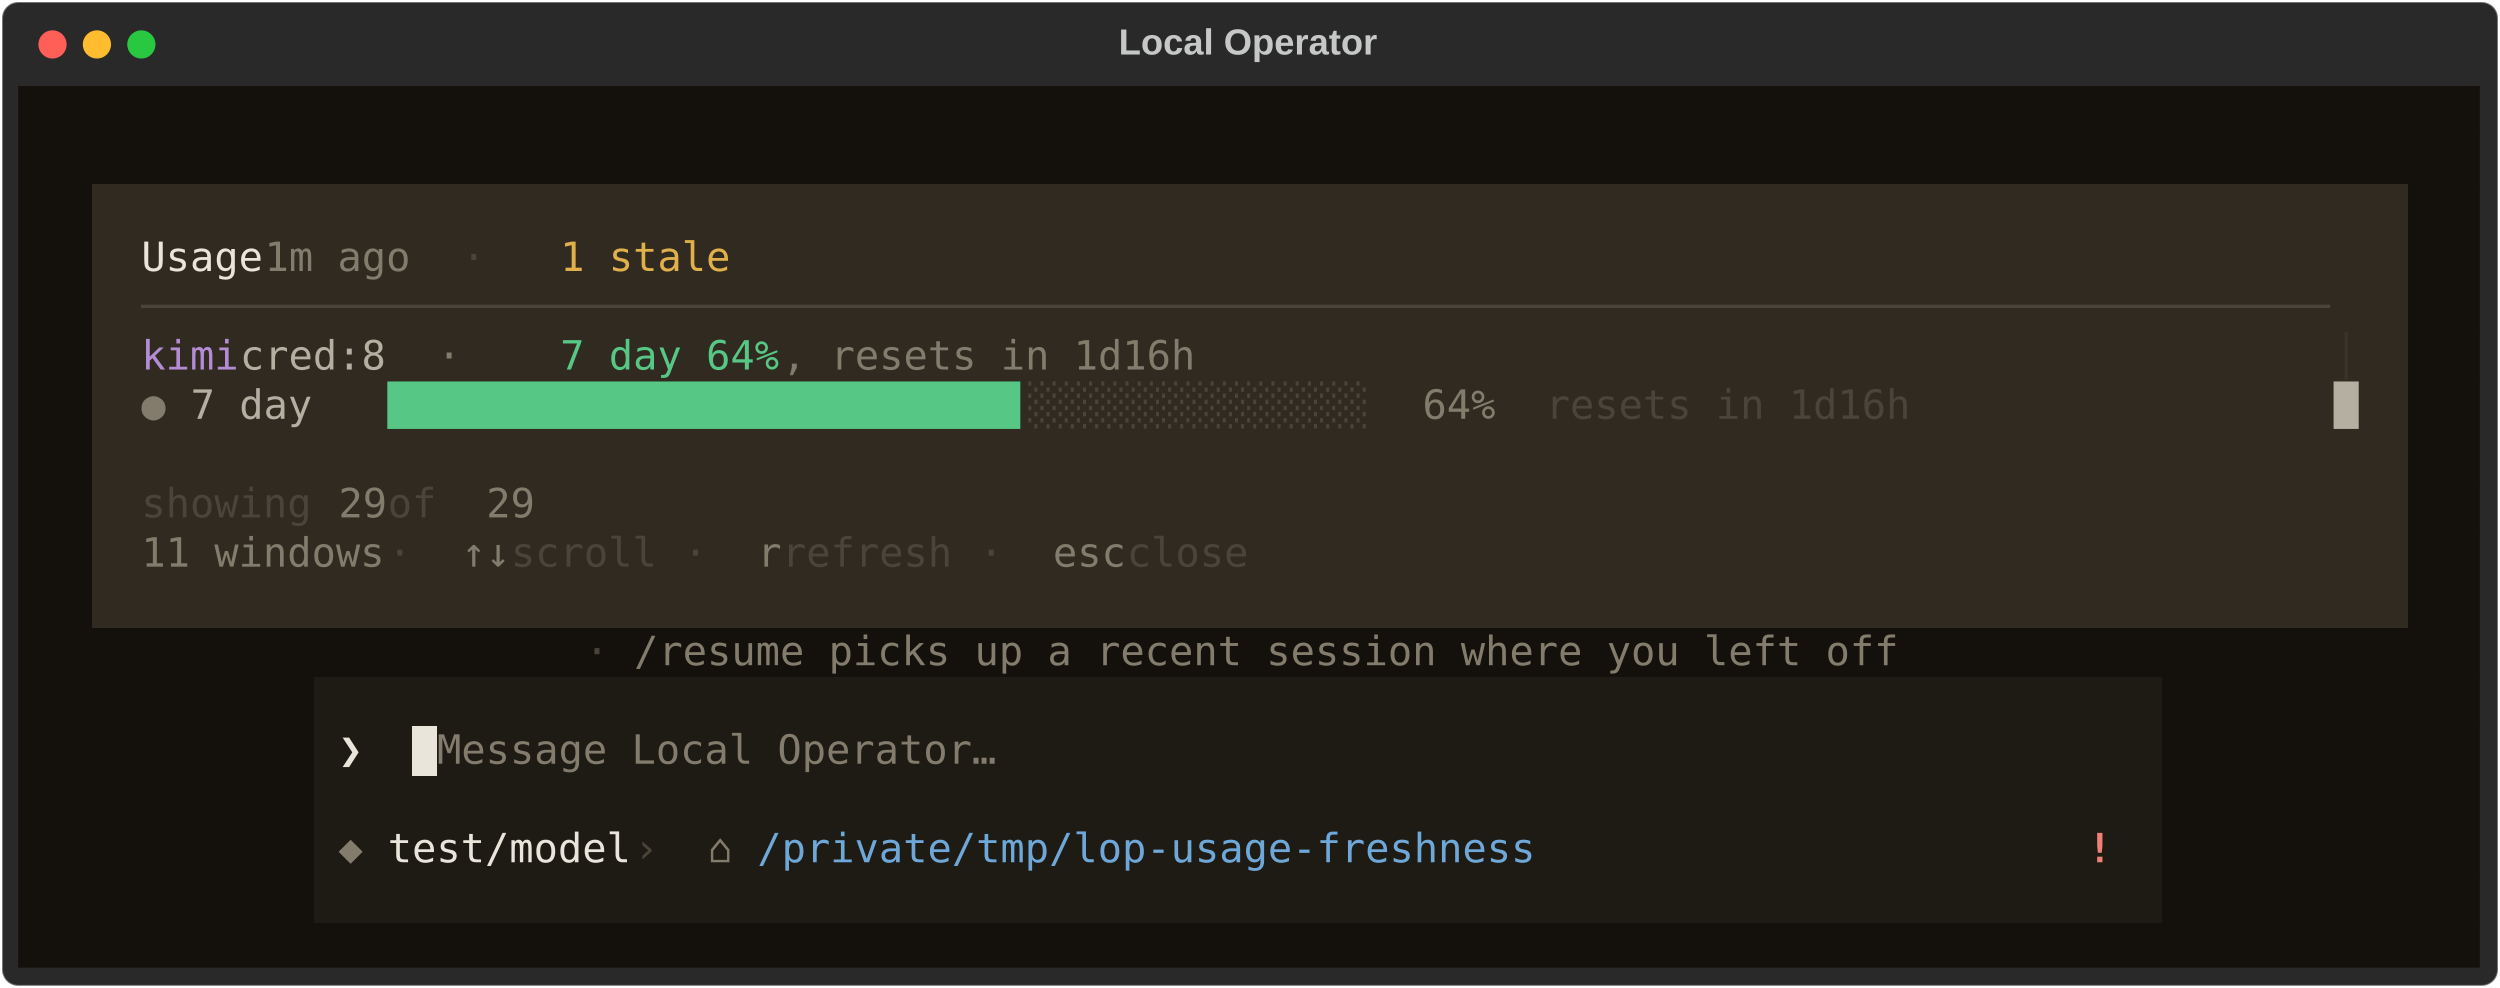
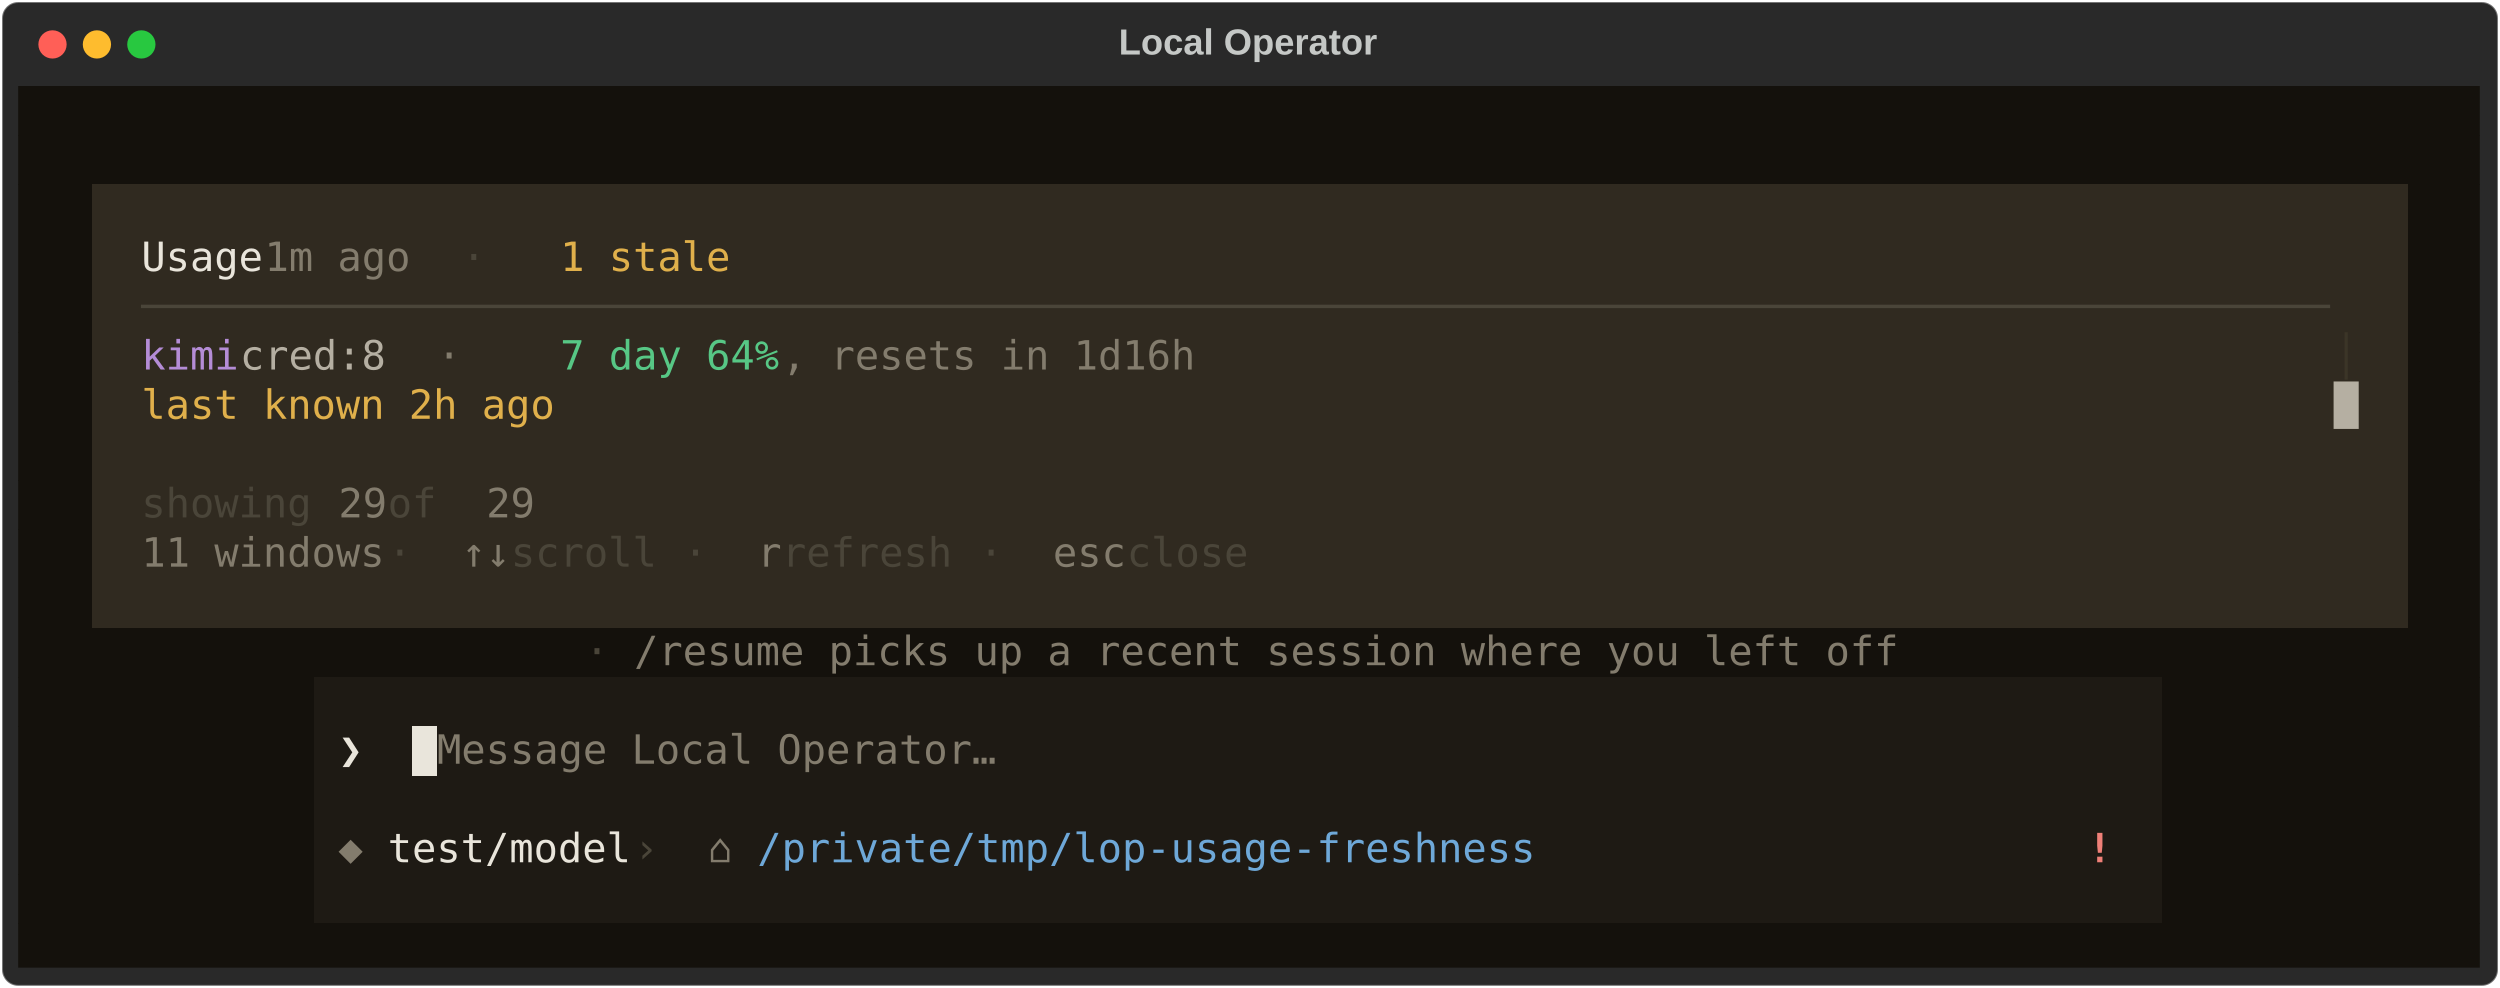
<svg xmlns="http://www.w3.org/2000/svg" class="rich-terminal" viewBox="0 0 1238 489.2">
  <style>

    @font-face {
        font-family: "Fira Code";
        src: local("FiraCode-Regular"),
                url("https://cdnjs.cloudflare.com/ajax/libs/firacode/6.2.0/woff2/FiraCode-Regular.woff2") format("woff2"),
                url("https://cdnjs.cloudflare.com/ajax/libs/firacode/6.2.0/woff/FiraCode-Regular.woff") format("woff");
        font-style: normal;
        font-weight: 400;
    }
    @font-face {
        font-family: "Fira Code";
        src: local("FiraCode-Bold"),
                url("https://cdnjs.cloudflare.com/ajax/libs/firacode/6.2.0/woff2/FiraCode-Bold.woff2") format("woff2"),
                url("https://cdnjs.cloudflare.com/ajax/libs/firacode/6.2.0/woff/FiraCode-Bold.woff") format("woff");
        font-style: bold;
        font-weight: 700;
    }

-     .terminal-3608212394-matrix {
+     .terminal-3137668535-matrix {
        font-family: Fira Code, monospace;
        font-size: 20px;
        line-height: 24.4px;
        font-variant-east-asian: full-width;
    }

-     .terminal-3608212394-title {
+     .terminal-3137668535-title {
        font-size: 18px;
        font-weight: bold;
        font-family: arial;
    }

-     .terminal-3608212394-r1 { fill: #c5c8c6 }
- .terminal-3608212394-r2 { fill: #837c6d }
- .terminal-3608212394-r3 { fill: #e9e5db }
- .terminal-3608212394-r4 { fill: #4a4539 }
- .terminal-3608212394-r5 { fill: #e0b04b }
- .terminal-3608212394-r6 { fill: #b48cd6 }
- .terminal-3608212394-r7 { fill: #b5afa2 }
- .terminal-3608212394-r8 { fill: #57c785 }
- .terminal-3608212394-r9 { fill: #3b3527 }
- .terminal-3608212394-r10 { fill: #1e1a14 }
- .terminal-3608212394-r11 { fill: #6ea8d8 }
- .terminal-3608212394-r12 { fill: #ef8078;font-weight: bold }
+     .terminal-3137668535-r1 { fill: #c5c8c6 }
+ .terminal-3137668535-r2 { fill: #837c6d }
+ .terminal-3137668535-r3 { fill: #e9e5db }
+ .terminal-3137668535-r4 { fill: #4a4539 }
+ .terminal-3137668535-r5 { fill: #e0b04b }
+ .terminal-3137668535-r6 { fill: #b48cd6 }
+ .terminal-3137668535-r7 { fill: #b5afa2 }
+ .terminal-3137668535-r8 { fill: #57c785 }
+ .terminal-3137668535-r9 { fill: #3b3527 }
+ .terminal-3137668535-r10 { fill: #1e1a14 }
+ .terminal-3137668535-r11 { fill: #6ea8d8 }
+ .terminal-3137668535-r12 { fill: #ef8078;font-weight: bold }
    </style>
  <defs>
-     <clipPath id="terminal-3608212394-clip-terminal">
+     <clipPath id="terminal-3137668535-clip-terminal">
      <rect x="0" y="0" width="1219.0" height="438.2" />
    </clipPath>
-     <clipPath id="terminal-3608212394-line-0">
+     <clipPath id="terminal-3137668535-line-0">
      <rect x="0" y="1.5" width="1220" height="24.65" />
    </clipPath>
-     <clipPath id="terminal-3608212394-line-1">
+     <clipPath id="terminal-3137668535-line-1">
      <rect x="0" y="25.9" width="1220" height="24.65" />
    </clipPath>
-     <clipPath id="terminal-3608212394-line-2">
+     <clipPath id="terminal-3137668535-line-2">
      <rect x="0" y="50.3" width="1220" height="24.65" />
    </clipPath>
-     <clipPath id="terminal-3608212394-line-3">
+     <clipPath id="terminal-3137668535-line-3">
      <rect x="0" y="74.7" width="1220" height="24.65" />
    </clipPath>
-     <clipPath id="terminal-3608212394-line-4">
+     <clipPath id="terminal-3137668535-line-4">
      <rect x="0" y="99.1" width="1220" height="24.65" />
    </clipPath>
-     <clipPath id="terminal-3608212394-line-5">
+     <clipPath id="terminal-3137668535-line-5">
      <rect x="0" y="123.5" width="1220" height="24.65" />
    </clipPath>
-     <clipPath id="terminal-3608212394-line-6">
+     <clipPath id="terminal-3137668535-line-6">
      <rect x="0" y="147.9" width="1220" height="24.65" />
    </clipPath>
-     <clipPath id="terminal-3608212394-line-7">
+     <clipPath id="terminal-3137668535-line-7">
      <rect x="0" y="172.3" width="1220" height="24.65" />
    </clipPath>
-     <clipPath id="terminal-3608212394-line-8">
+     <clipPath id="terminal-3137668535-line-8">
      <rect x="0" y="196.7" width="1220" height="24.65" />
    </clipPath>
-     <clipPath id="terminal-3608212394-line-9">
+     <clipPath id="terminal-3137668535-line-9">
      <rect x="0" y="221.1" width="1220" height="24.65" />
    </clipPath>
-     <clipPath id="terminal-3608212394-line-10">
+     <clipPath id="terminal-3137668535-line-10">
      <rect x="0" y="245.5" width="1220" height="24.65" />
    </clipPath>
-     <clipPath id="terminal-3608212394-line-11">
+     <clipPath id="terminal-3137668535-line-11">
      <rect x="0" y="269.9" width="1220" height="24.65" />
    </clipPath>
-     <clipPath id="terminal-3608212394-line-12">
+     <clipPath id="terminal-3137668535-line-12">
      <rect x="0" y="294.3" width="1220" height="24.65" />
    </clipPath>
-     <clipPath id="terminal-3608212394-line-13">
+     <clipPath id="terminal-3137668535-line-13">
      <rect x="0" y="318.7" width="1220" height="24.65" />
    </clipPath>
-     <clipPath id="terminal-3608212394-line-14">
+     <clipPath id="terminal-3137668535-line-14">
      <rect x="0" y="343.1" width="1220" height="24.65" />
    </clipPath>
-     <clipPath id="terminal-3608212394-line-15">
+     <clipPath id="terminal-3137668535-line-15">
      <rect x="0" y="367.5" width="1220" height="24.65" />
    </clipPath>
-     <clipPath id="terminal-3608212394-line-16">
+     <clipPath id="terminal-3137668535-line-16">
      <rect x="0" y="391.9" width="1220" height="24.65" />
    </clipPath>
  </defs>
  <rect fill="#292929" stroke="rgba(255,255,255,0.35)" stroke-width="1" x="1" y="1" width="1236" height="487.2" rx="8" />
-   <text class="terminal-3608212394-title" fill="#c5c8c6" text-anchor="middle" x="618" y="27">Local Operator</text>
+   <text class="terminal-3137668535-title" fill="#c5c8c6" text-anchor="middle" x="618" y="27">Local Operator</text>
  <g transform="translate(26,22)">
    <circle cx="0" cy="0" r="7" fill="#ff5f57" />
    <circle cx="22" cy="0" r="7" fill="#febc2e" />
    <circle cx="44" cy="0" r="7" fill="#28c840" />
  </g>
-   <g transform="translate(9, 41)" clip-path="url(#terminal-3608212394-clip-terminal)">
+   <g transform="translate(9, 41)" clip-path="url(#terminal-3137668535-clip-terminal)">
    <rect fill="#14110c" x="0" y="1.5" width="1220" height="24.65" shape-rendering="crispEdges" />
    <rect fill="#14110c" x="0" y="25.9" width="12.2" height="24.65" shape-rendering="crispEdges" />
    <rect fill="#14110c" x="12.2" y="25.9" width="12.2" height="24.65" shape-rendering="crispEdges" />
    <rect fill="#14110c" x="24.4" y="25.9" width="1183.4" height="24.65" shape-rendering="crispEdges" />
    <rect fill="#14110c" x="1207.8" y="25.9" width="12.2" height="24.65" shape-rendering="crispEdges" />
    <rect fill="#14110c" x="0" y="50.3" width="12.2" height="24.65" shape-rendering="crispEdges" />
    <rect fill="#14110c" x="12.2" y="50.3" width="12.2" height="24.65" shape-rendering="crispEdges" />
    <rect fill="#14110c" x="24.4" y="50.3" width="12.2" height="24.65" shape-rendering="crispEdges" />
    <rect fill="#302a20" x="36.6" y="50.3" width="1146.8" height="24.65" shape-rendering="crispEdges" />
    <rect fill="#14110c" x="1183.4" y="50.3" width="12.2" height="24.65" shape-rendering="crispEdges" />
    <rect fill="#14110c" x="1195.6" y="50.3" width="12.2" height="24.65" shape-rendering="crispEdges" />
    <rect fill="#14110c" x="1207.8" y="50.3" width="12.2" height="24.65" shape-rendering="crispEdges" />
    <rect fill="#14110c" x="0" y="74.7" width="12.2" height="24.65" shape-rendering="crispEdges" />
    <rect fill="#14110c" x="12.2" y="74.7" width="12.2" height="24.65" shape-rendering="crispEdges" />
    <rect fill="#14110c" x="24.4" y="74.7" width="12.2" height="24.65" shape-rendering="crispEdges" />
    <rect fill="#302a20" x="36.6" y="74.7" width="24.4" height="24.65" shape-rendering="crispEdges" />
    <rect fill="#302a20" x="61" y="74.7" width="61" height="24.65" shape-rendering="crispEdges" />
    <rect fill="#302a20" x="122" y="74.7" width="97.6" height="24.65" shape-rendering="crispEdges" />
    <rect fill="#302a20" x="219.6" y="74.7" width="48.8" height="24.65" shape-rendering="crispEdges" />
    <rect fill="#302a20" x="268.4" y="74.7" width="85.4" height="24.65" shape-rendering="crispEdges" />
    <rect fill="#302a20" x="353.8" y="74.7" width="805.2" height="24.65" shape-rendering="crispEdges" />
    <rect fill="#302a20" x="1159" y="74.7" width="24.4" height="24.65" shape-rendering="crispEdges" />
    <rect fill="#14110c" x="1183.4" y="74.7" width="12.2" height="24.65" shape-rendering="crispEdges" />
    <rect fill="#14110c" x="1195.6" y="74.7" width="12.2" height="24.65" shape-rendering="crispEdges" />
    <rect fill="#14110c" x="1207.8" y="74.7" width="12.2" height="24.65" shape-rendering="crispEdges" />
    <rect fill="#14110c" x="0" y="99.1" width="12.2" height="24.65" shape-rendering="crispEdges" />
    <rect fill="#14110c" x="12.2" y="99.1" width="12.2" height="24.65" shape-rendering="crispEdges" />
    <rect fill="#14110c" x="24.4" y="99.1" width="12.2" height="24.65" shape-rendering="crispEdges" />
    <rect fill="#302a20" x="36.6" y="99.1" width="24.4" height="24.65" shape-rendering="crispEdges" />
    <rect fill="#302a20" x="61" y="99.1" width="1098" height="24.65" shape-rendering="crispEdges" />
    <rect fill="#302a20" x="1159" y="99.1" width="24.4" height="24.65" shape-rendering="crispEdges" />
    <rect fill="#14110c" x="1183.4" y="99.1" width="12.2" height="24.65" shape-rendering="crispEdges" />
    <rect fill="#14110c" x="1195.6" y="99.1" width="12.2" height="24.65" shape-rendering="crispEdges" />
    <rect fill="#14110c" x="1207.8" y="99.1" width="12.2" height="24.65" shape-rendering="crispEdges" />
    <rect fill="#14110c" x="0" y="123.5" width="12.2" height="24.65" shape-rendering="crispEdges" />
    <rect fill="#14110c" x="12.2" y="123.5" width="12.2" height="24.65" shape-rendering="crispEdges" />
    <rect fill="#14110c" x="24.4" y="123.5" width="12.2" height="24.65" shape-rendering="crispEdges" />
    <rect fill="#302a20" x="36.6" y="123.5" width="24.4" height="24.65" shape-rendering="crispEdges" />
    <rect fill="#302a20" x="61" y="123.5" width="48.8" height="24.65" shape-rendering="crispEdges" />
    <rect fill="#302a20" x="109.8" y="123.5" width="97.6" height="24.65" shape-rendering="crispEdges" />
    <rect fill="#302a20" x="207.4" y="123.5" width="61" height="24.65" shape-rendering="crispEdges" />
    <rect fill="#302a20" x="268.4" y="123.5" width="109.8" height="24.65" shape-rendering="crispEdges" />
    <rect fill="#302a20" x="378.2" y="123.5" width="207.4" height="24.65" shape-rendering="crispEdges" />
    <rect fill="#302a20" x="585.6" y="123.5" width="561.2" height="24.65" shape-rendering="crispEdges" />
    <rect fill="#302a20" x="1146.8" y="123.5" width="12.2" height="24.65" shape-rendering="crispEdges" />
    <rect fill="#302a20" x="1159" y="123.5" width="24.4" height="24.65" shape-rendering="crispEdges" />
    <rect fill="#14110c" x="1183.4" y="123.5" width="12.2" height="24.65" shape-rendering="crispEdges" />
    <rect fill="#14110c" x="1195.6" y="123.5" width="12.2" height="24.65" shape-rendering="crispEdges" />
    <rect fill="#14110c" x="1207.8" y="123.5" width="12.2" height="24.65" shape-rendering="crispEdges" />
    <rect fill="#14110c" x="0" y="147.9" width="12.2" height="24.65" shape-rendering="crispEdges" />
    <rect fill="#14110c" x="12.2" y="147.9" width="12.2" height="24.65" shape-rendering="crispEdges" />
    <rect fill="#14110c" x="24.4" y="147.9" width="12.2" height="24.65" shape-rendering="crispEdges" />
    <rect fill="#302a20" x="36.6" y="147.9" width="24.4" height="24.65" shape-rendering="crispEdges" />
-     <rect fill="#302a20" x="61" y="147.9" width="24.4" height="24.65" shape-rendering="crispEdges" />
-     <rect fill="#302a20" x="85.4" y="147.9" width="73.2" height="24.65" shape-rendering="crispEdges" />
-     <rect fill="#302a20" x="158.6" y="147.9" width="24.4" height="24.65" shape-rendering="crispEdges" />
-     <rect fill="#302a20" x="183" y="147.9" width="317.2" height="24.65" shape-rendering="crispEdges" />
-     <rect fill="#302a20" x="500.2" y="147.9" width="170.8" height="24.65" shape-rendering="crispEdges" />
-     <rect fill="#302a20" x="671" y="147.9" width="24.4" height="24.65" shape-rendering="crispEdges" />
-     <rect fill="#302a20" x="695.4" y="147.9" width="36.6" height="24.65" shape-rendering="crispEdges" />
-     <rect fill="#302a20" x="732" y="147.9" width="24.4" height="24.65" shape-rendering="crispEdges" />
-     <rect fill="#302a20" x="756.4" y="147.9" width="183" height="24.65" shape-rendering="crispEdges" />
-     <rect fill="#302a20" x="939.4" y="147.9" width="207.4" height="24.65" shape-rendering="crispEdges" />
+     <rect fill="#302a20" x="61" y="147.9" width="1085.8" height="24.65" shape-rendering="crispEdges" />
    <rect fill="#302a20" x="1146.8" y="147.9" width="12.2" height="24.65" shape-rendering="crispEdges" />
    <rect fill="#302a20" x="1159" y="147.9" width="24.4" height="24.65" shape-rendering="crispEdges" />
    <rect fill="#14110c" x="1183.4" y="147.9" width="12.2" height="24.65" shape-rendering="crispEdges" />
    <rect fill="#14110c" x="1195.6" y="147.9" width="12.2" height="24.65" shape-rendering="crispEdges" />
    <rect fill="#14110c" x="1207.8" y="147.9" width="12.2" height="24.65" shape-rendering="crispEdges" />
    <rect fill="#14110c" x="0" y="172.3" width="12.2" height="24.65" shape-rendering="crispEdges" />
    <rect fill="#14110c" x="12.2" y="172.3" width="12.2" height="24.65" shape-rendering="crispEdges" />
    <rect fill="#14110c" x="24.4" y="172.3" width="12.2" height="24.65" shape-rendering="crispEdges" />
    <rect fill="#302a20" x="36.6" y="172.3" width="24.4" height="24.65" shape-rendering="crispEdges" />
    <rect fill="#302a20" x="61" y="172.3" width="0" height="24.65" shape-rendering="crispEdges" />
    <rect fill="#302a20" x="61" y="172.3" width="1098" height="24.65" shape-rendering="crispEdges" />
    <rect fill="#302a20" x="1159" y="172.3" width="24.4" height="24.65" shape-rendering="crispEdges" />
    <rect fill="#14110c" x="1183.4" y="172.3" width="12.2" height="24.65" shape-rendering="crispEdges" />
    <rect fill="#14110c" x="1195.6" y="172.3" width="12.2" height="24.65" shape-rendering="crispEdges" />
    <rect fill="#14110c" x="1207.8" y="172.3" width="12.2" height="24.65" shape-rendering="crispEdges" />
    <rect fill="#14110c" x="0" y="196.7" width="12.2" height="24.65" shape-rendering="crispEdges" />
    <rect fill="#14110c" x="12.2" y="196.7" width="12.2" height="24.65" shape-rendering="crispEdges" />
    <rect fill="#14110c" x="24.4" y="196.7" width="12.2" height="24.65" shape-rendering="crispEdges" />
    <rect fill="#302a20" x="36.6" y="196.7" width="24.4" height="24.65" shape-rendering="crispEdges" />
    <rect fill="#302a20" x="61" y="196.7" width="97.6" height="24.65" shape-rendering="crispEdges" />
    <rect fill="#302a20" x="158.6" y="196.7" width="24.4" height="24.65" shape-rendering="crispEdges" />
    <rect fill="#302a20" x="183" y="196.7" width="48.8" height="24.65" shape-rendering="crispEdges" />
    <rect fill="#302a20" x="231.8" y="196.7" width="24.4" height="24.65" shape-rendering="crispEdges" />
    <rect fill="#302a20" x="256.2" y="196.7" width="902.8" height="24.65" shape-rendering="crispEdges" />
    <rect fill="#302a20" x="1159" y="196.7" width="24.4" height="24.65" shape-rendering="crispEdges" />
    <rect fill="#14110c" x="1183.4" y="196.7" width="12.2" height="24.65" shape-rendering="crispEdges" />
    <rect fill="#14110c" x="1195.6" y="196.7" width="12.2" height="24.65" shape-rendering="crispEdges" />
    <rect fill="#14110c" x="1207.8" y="196.7" width="12.2" height="24.65" shape-rendering="crispEdges" />
    <rect fill="#14110c" x="0" y="221.1" width="12.2" height="24.65" shape-rendering="crispEdges" />
    <rect fill="#14110c" x="12.2" y="221.1" width="12.2" height="24.65" shape-rendering="crispEdges" />
    <rect fill="#14110c" x="24.4" y="221.1" width="12.2" height="24.65" shape-rendering="crispEdges" />
    <rect fill="#302a20" x="36.6" y="221.1" width="24.4" height="24.65" shape-rendering="crispEdges" />
    <rect fill="#302a20" x="61" y="221.1" width="122" height="24.65" shape-rendering="crispEdges" />
    <rect fill="#302a20" x="183" y="221.1" width="36.6" height="24.65" shape-rendering="crispEdges" />
    <rect fill="#302a20" x="219.6" y="221.1" width="24.4" height="24.65" shape-rendering="crispEdges" />
    <rect fill="#302a20" x="244" y="221.1" width="85.4" height="24.65" shape-rendering="crispEdges" />
    <rect fill="#302a20" x="329.4" y="221.1" width="36.6" height="24.65" shape-rendering="crispEdges" />
    <rect fill="#302a20" x="366" y="221.1" width="12.2" height="24.65" shape-rendering="crispEdges" />
    <rect fill="#302a20" x="378.2" y="221.1" width="97.6" height="24.65" shape-rendering="crispEdges" />
    <rect fill="#302a20" x="475.8" y="221.1" width="36.6" height="24.65" shape-rendering="crispEdges" />
    <rect fill="#302a20" x="512.4" y="221.1" width="36.6" height="24.65" shape-rendering="crispEdges" />
    <rect fill="#302a20" x="549" y="221.1" width="73.2" height="24.65" shape-rendering="crispEdges" />
    <rect fill="#302a20" x="622.2" y="221.1" width="536.8" height="24.65" shape-rendering="crispEdges" />
    <rect fill="#302a20" x="1159" y="221.1" width="24.4" height="24.65" shape-rendering="crispEdges" />
    <rect fill="#14110c" x="1183.4" y="221.1" width="12.2" height="24.65" shape-rendering="crispEdges" />
    <rect fill="#14110c" x="1195.6" y="221.1" width="12.2" height="24.65" shape-rendering="crispEdges" />
    <rect fill="#14110c" x="1207.8" y="221.1" width="12.2" height="24.65" shape-rendering="crispEdges" />
    <rect fill="#14110c" x="0" y="245.5" width="12.2" height="24.65" shape-rendering="crispEdges" />
    <rect fill="#14110c" x="12.2" y="245.5" width="12.2" height="24.65" shape-rendering="crispEdges" />
    <rect fill="#14110c" x="24.4" y="245.5" width="12.2" height="24.65" shape-rendering="crispEdges" />
    <rect fill="#302a20" x="36.6" y="245.5" width="1146.8" height="24.65" shape-rendering="crispEdges" />
    <rect fill="#14110c" x="1183.4" y="245.5" width="12.2" height="24.65" shape-rendering="crispEdges" />
    <rect fill="#14110c" x="1195.6" y="245.5" width="12.2" height="24.65" shape-rendering="crispEdges" />
    <rect fill="#14110c" x="1207.8" y="245.5" width="12.2" height="24.65" shape-rendering="crispEdges" />
    <rect fill="#14110c" x="0" y="269.9" width="12.2" height="24.65" shape-rendering="crispEdges" />
    <rect fill="#14110c" x="12.2" y="269.9" width="12.2" height="24.65" shape-rendering="crispEdges" />
    <rect fill="#14110c" x="24.4" y="269.9" width="256.2" height="24.65" shape-rendering="crispEdges" />
    <rect fill="#14110c" x="280.6" y="269.9" width="24.4" height="24.65" shape-rendering="crispEdges" />
    <rect fill="#14110c" x="305" y="269.9" width="634.4" height="24.65" shape-rendering="crispEdges" />
    <rect fill="#14110c" x="939.4" y="269.9" width="256.2" height="24.65" shape-rendering="crispEdges" />
    <rect fill="#14110c" x="1195.6" y="269.9" width="12.2" height="24.65" shape-rendering="crispEdges" />
    <rect fill="#14110c" x="1207.8" y="269.9" width="12.2" height="24.65" shape-rendering="crispEdges" />
    <rect fill="#14110c" x="0" y="294.3" width="12.2" height="24.65" shape-rendering="crispEdges" />
    <rect fill="#14110c" x="12.2" y="294.3" width="134.2" height="24.65" shape-rendering="crispEdges" />
    <rect fill="#1e1a14" x="146.4" y="294.3" width="915" height="24.65" shape-rendering="crispEdges" />
    <rect fill="#14110c" x="1061.4" y="294.3" width="146.4" height="24.65" shape-rendering="crispEdges" />
    <rect fill="#14110c" x="1207.8" y="294.3" width="12.2" height="24.65" shape-rendering="crispEdges" />
    <rect fill="#14110c" x="0" y="318.7" width="12.2" height="24.65" shape-rendering="crispEdges" />
    <rect fill="#14110c" x="12.2" y="318.7" width="134.2" height="24.65" shape-rendering="crispEdges" />
    <rect fill="#1e1a14" x="146.4" y="318.7" width="12.2" height="24.65" shape-rendering="crispEdges" />
    <rect fill="#1e1a14" x="158.6" y="318.7" width="12.2" height="24.65" shape-rendering="crispEdges" />
    <rect fill="#1e1a14" x="170.8" y="318.7" width="12.2" height="24.65" shape-rendering="crispEdges" />
    <rect fill="#1e1a14" x="183" y="318.7" width="12.2" height="24.65" shape-rendering="crispEdges" />
    <rect fill="#e9e5db" x="195.2" y="318.7" width="12.2" height="24.65" shape-rendering="crispEdges" />
    <rect fill="#1e1a14" x="207.4" y="318.7" width="280.6" height="24.65" shape-rendering="crispEdges" />
    <rect fill="#1e1a14" x="488" y="318.7" width="549" height="24.65" shape-rendering="crispEdges" />
    <rect fill="#1e1a14" x="1037" y="318.7" width="12.2" height="24.65" shape-rendering="crispEdges" />
    <rect fill="#1e1a14" x="1049.2" y="318.7" width="12.2" height="24.65" shape-rendering="crispEdges" />
    <rect fill="#14110c" x="1061.4" y="318.7" width="146.4" height="24.65" shape-rendering="crispEdges" />
    <rect fill="#14110c" x="1207.8" y="318.7" width="12.2" height="24.65" shape-rendering="crispEdges" />
    <rect fill="#14110c" x="0" y="343.1" width="12.2" height="24.65" shape-rendering="crispEdges" />
    <rect fill="#14110c" x="12.2" y="343.1" width="134.2" height="24.65" shape-rendering="crispEdges" />
    <rect fill="#1e1a14" x="146.4" y="343.1" width="12.2" height="24.65" shape-rendering="crispEdges" />
    <rect fill="#1e1a14" x="158.6" y="343.1" width="890.6" height="24.65" shape-rendering="crispEdges" />
    <rect fill="#1e1a14" x="1049.2" y="343.1" width="12.2" height="24.65" shape-rendering="crispEdges" />
    <rect fill="#14110c" x="1061.4" y="343.1" width="146.4" height="24.65" shape-rendering="crispEdges" />
    <rect fill="#14110c" x="1207.8" y="343.1" width="12.2" height="24.65" shape-rendering="crispEdges" />
    <rect fill="#14110c" x="0" y="367.5" width="12.2" height="24.65" shape-rendering="crispEdges" />
    <rect fill="#14110c" x="12.2" y="367.5" width="134.2" height="24.65" shape-rendering="crispEdges" />
    <rect fill="#1e1a14" x="146.4" y="367.5" width="12.2" height="24.65" shape-rendering="crispEdges" />
    <rect fill="#1e1a14" x="158.6" y="367.5" width="24.4" height="24.65" shape-rendering="crispEdges" />
    <rect fill="#1e1a14" x="183" y="367.5" width="122" height="24.65" shape-rendering="crispEdges" />
    <rect fill="#1e1a14" x="305" y="367.5" width="36.6" height="24.65" shape-rendering="crispEdges" />
    <rect fill="#1e1a14" x="341.6" y="367.5" width="24.4" height="24.65" shape-rendering="crispEdges" />
    <rect fill="#1e1a14" x="366" y="367.5" width="390.4" height="24.65" shape-rendering="crispEdges" />
    <rect fill="#1e1a14" x="756.4" y="367.5" width="268.4" height="24.65" shape-rendering="crispEdges" />
    <rect fill="#1e1a14" x="1024.8" y="367.5" width="12.2" height="24.65" shape-rendering="crispEdges" />
    <rect fill="#1e1a14" x="1037" y="367.5" width="12.2" height="24.65" shape-rendering="crispEdges" />
    <rect fill="#1e1a14" x="1049.2" y="367.5" width="12.2" height="24.65" shape-rendering="crispEdges" />
    <rect fill="#14110c" x="1061.4" y="367.5" width="146.4" height="24.65" shape-rendering="crispEdges" />
    <rect fill="#14110c" x="1207.8" y="367.5" width="12.2" height="24.65" shape-rendering="crispEdges" />
    <rect fill="#14110c" x="0" y="391.9" width="12.2" height="24.65" shape-rendering="crispEdges" />
    <rect fill="#14110c" x="12.2" y="391.9" width="134.2" height="24.65" shape-rendering="crispEdges" />
    <rect fill="#1e1a14" x="146.4" y="391.9" width="915" height="24.65" shape-rendering="crispEdges" />
    <rect fill="#14110c" x="1061.4" y="391.9" width="146.4" height="24.65" shape-rendering="crispEdges" />
    <rect fill="#14110c" x="1207.8" y="391.9" width="12.2" height="24.65" shape-rendering="crispEdges" />
    <rect fill="#14110c" x="0" y="416.3" width="1220" height="24.65" shape-rendering="crispEdges" />
-     <g class="terminal-3608212394-matrix">
-       <text class="terminal-3608212394-r1" x="1220" y="20" textLength="12.2" clip-path="url(#terminal-3608212394-line-0)">
- </text>
-       <text class="terminal-3608212394-r1" x="1220" y="44.4" textLength="12.2" clip-path="url(#terminal-3608212394-line-1)">
- </text>
-       <text class="terminal-3608212394-r1" x="1220" y="68.8" textLength="12.2" clip-path="url(#terminal-3608212394-line-2)">
- </text>
-       <text class="terminal-3608212394-r3" x="61" y="93.2" textLength="61" clip-path="url(#terminal-3608212394-line-3)">Usage</text>
-       <text class="terminal-3608212394-r2" x="122" y="93.2" textLength="97.6" clip-path="url(#terminal-3608212394-line-3)">  1m ago</text>
-       <text class="terminal-3608212394-r4" x="219.6" y="93.2" textLength="48.8" clip-path="url(#terminal-3608212394-line-3)">  · </text>
-       <text class="terminal-3608212394-r5" x="268.4" y="93.2" textLength="85.4" clip-path="url(#terminal-3608212394-line-3)">1 stale</text>
-       <text class="terminal-3608212394-r1" x="1220" y="93.2" textLength="12.2" clip-path="url(#terminal-3608212394-line-3)">
- </text>
-       <text class="terminal-3608212394-r4" x="61" y="117.6" textLength="1098" clip-path="url(#terminal-3608212394-line-4)">──────────────────────────────────────────────────────────────────────────────────────────</text>
-       <text class="terminal-3608212394-r1" x="1220" y="117.6" textLength="12.2" clip-path="url(#terminal-3608212394-line-4)">
- </text>
-       <text class="terminal-3608212394-r6" x="61" y="142" textLength="48.8" clip-path="url(#terminal-3608212394-line-5)">kimi</text>
-       <text class="terminal-3608212394-r7" x="109.8" y="142" textLength="97.6" clip-path="url(#terminal-3608212394-line-5)">  cred:8</text>
-       <text class="terminal-3608212394-r2" x="207.4" y="142" textLength="61" clip-path="url(#terminal-3608212394-line-5)">  ·  </text>
-       <text class="terminal-3608212394-r8" x="268.4" y="142" textLength="109.8" clip-path="url(#terminal-3608212394-line-5)">7 day 64%</text>
-       <text class="terminal-3608212394-r2" x="378.2" y="142" textLength="207.4" clip-path="url(#terminal-3608212394-line-5)">, resets in 1d16h</text>
-       <text class="terminal-3608212394-r9" x="1146.8" y="142" textLength="12.2" clip-path="url(#terminal-3608212394-line-5)">│</text>
-       <text class="terminal-3608212394-r1" x="1220" y="142" textLength="12.2" clip-path="url(#terminal-3608212394-line-5)">
- </text>
-       <text class="terminal-3608212394-r2" x="61" y="166.4" textLength="24.4" clip-path="url(#terminal-3608212394-line-6)">● </text>
-       <text class="terminal-3608212394-r7" x="85.4" y="166.4" textLength="73.2" clip-path="url(#terminal-3608212394-line-6)">7 day </text>
-       <text class="terminal-3608212394-r8" x="183" y="166.4" textLength="317.2" clip-path="url(#terminal-3608212394-line-6)">██████████████████████████</text>
-       <text class="terminal-3608212394-r4" x="500.2" y="166.4" textLength="170.8" clip-path="url(#terminal-3608212394-line-6)">░░░░░░░░░░░░░░</text>
-       <text class="terminal-3608212394-r2" x="695.4" y="166.4" textLength="36.6" clip-path="url(#terminal-3608212394-line-6)">64%</text>
-       <text class="terminal-3608212394-r4" x="756.4" y="166.4" textLength="183" clip-path="url(#terminal-3608212394-line-6)">resets in 1d16h</text>
-       <text class="terminal-3608212394-r7" x="1146.8" y="166.4" textLength="12.2" clip-path="url(#terminal-3608212394-line-6)">█</text>
-       <text class="terminal-3608212394-r1" x="1220" y="166.4" textLength="12.2" clip-path="url(#terminal-3608212394-line-6)">
- </text>
-       <text class="terminal-3608212394-r1" x="1220" y="190.8" textLength="12.2" clip-path="url(#terminal-3608212394-line-7)">
- </text>
-       <text class="terminal-3608212394-r4" x="61" y="215.2" textLength="97.6" clip-path="url(#terminal-3608212394-line-8)">showing </text>
-       <text class="terminal-3608212394-r2" x="158.6" y="215.2" textLength="24.4" clip-path="url(#terminal-3608212394-line-8)">29</text>
-       <text class="terminal-3608212394-r4" x="183" y="215.2" textLength="48.8" clip-path="url(#terminal-3608212394-line-8)"> of </text>
-       <text class="terminal-3608212394-r2" x="231.8" y="215.2" textLength="24.4" clip-path="url(#terminal-3608212394-line-8)">29</text>
-       <text class="terminal-3608212394-r1" x="1220" y="215.2" textLength="12.2" clip-path="url(#terminal-3608212394-line-8)">
- </text>
-       <text class="terminal-3608212394-r2" x="61" y="239.6" textLength="122" clip-path="url(#terminal-3608212394-line-9)">11 windows</text>
-       <text class="terminal-3608212394-r4" x="183" y="239.6" textLength="36.6" clip-path="url(#terminal-3608212394-line-9)"> · </text>
-       <text class="terminal-3608212394-r2" x="219.6" y="239.6" textLength="24.4" clip-path="url(#terminal-3608212394-line-9)">↑↓</text>
-       <text class="terminal-3608212394-r4" x="244" y="239.6" textLength="85.4" clip-path="url(#terminal-3608212394-line-9)"> scroll</text>
-       <text class="terminal-3608212394-r4" x="329.4" y="239.6" textLength="36.6" clip-path="url(#terminal-3608212394-line-9)"> · </text>
-       <text class="terminal-3608212394-r2" x="366" y="239.6" textLength="12.2" clip-path="url(#terminal-3608212394-line-9)">r</text>
-       <text class="terminal-3608212394-r4" x="378.2" y="239.6" textLength="97.6" clip-path="url(#terminal-3608212394-line-9)"> refresh</text>
-       <text class="terminal-3608212394-r4" x="475.8" y="239.6" textLength="36.6" clip-path="url(#terminal-3608212394-line-9)"> · </text>
-       <text class="terminal-3608212394-r2" x="512.4" y="239.6" textLength="36.6" clip-path="url(#terminal-3608212394-line-9)">esc</text>
-       <text class="terminal-3608212394-r4" x="549" y="239.6" textLength="73.2" clip-path="url(#terminal-3608212394-line-9)"> close</text>
-       <text class="terminal-3608212394-r1" x="1220" y="239.6" textLength="12.2" clip-path="url(#terminal-3608212394-line-9)">
- </text>
-       <text class="terminal-3608212394-r1" x="1220" y="264" textLength="12.2" clip-path="url(#terminal-3608212394-line-10)">
- </text>
-       <text class="terminal-3608212394-r4" x="280.6" y="288.4" textLength="24.4" clip-path="url(#terminal-3608212394-line-11)">· </text>
-       <text class="terminal-3608212394-r2" x="305" y="288.4" textLength="634.4" clip-path="url(#terminal-3608212394-line-11)">/resume picks up a recent session where you left off</text>
-       <text class="terminal-3608212394-r1" x="1220" y="288.4" textLength="12.2" clip-path="url(#terminal-3608212394-line-11)">
- </text>
-       <text class="terminal-3608212394-r1" x="1220" y="312.8" textLength="12.2" clip-path="url(#terminal-3608212394-line-12)">
- </text>
-       <text class="terminal-3608212394-r3" x="158.6" y="337.2" textLength="12.2" clip-path="url(#terminal-3608212394-line-13)">❯</text>
-       <text class="terminal-3608212394-r2" x="207.4" y="337.2" textLength="280.6" clip-path="url(#terminal-3608212394-line-13)">Message Local Operator…</text>
-       <text class="terminal-3608212394-r1" x="1220" y="337.2" textLength="12.2" clip-path="url(#terminal-3608212394-line-13)">
- </text>
-       <text class="terminal-3608212394-r1" x="1220" y="361.6" textLength="12.2" clip-path="url(#terminal-3608212394-line-14)">
- </text>
-       <text class="terminal-3608212394-r2" x="158.6" y="386" textLength="24.4" clip-path="url(#terminal-3608212394-line-15)">◆ </text>
-       <text class="terminal-3608212394-r3" x="183" y="386" textLength="122" clip-path="url(#terminal-3608212394-line-15)">test/model</text>
-       <text class="terminal-3608212394-r4" x="305" y="386" textLength="36.6" clip-path="url(#terminal-3608212394-line-15)"> › </text>
-       <text class="terminal-3608212394-r2" x="341.6" y="386" textLength="24.4" clip-path="url(#terminal-3608212394-line-15)">⌂ </text>
-       <text class="terminal-3608212394-r11" x="366" y="386" textLength="390.4" clip-path="url(#terminal-3608212394-line-15)">/private/tmp/lop-usage-freshness</text>
-       <text class="terminal-3608212394-r12" x="1024.8" y="386" textLength="12.2" clip-path="url(#terminal-3608212394-line-15)">!</text>
-       <text class="terminal-3608212394-r1" x="1220" y="386" textLength="12.2" clip-path="url(#terminal-3608212394-line-15)">
- </text>
-       <text class="terminal-3608212394-r1" x="1220" y="410.4" textLength="12.2" clip-path="url(#terminal-3608212394-line-16)">
+     <g class="terminal-3137668535-matrix">
+       <text class="terminal-3137668535-r1" x="1220" y="20" textLength="12.2" clip-path="url(#terminal-3137668535-line-0)">
+ </text>
+       <text class="terminal-3137668535-r1" x="1220" y="44.4" textLength="12.2" clip-path="url(#terminal-3137668535-line-1)">
+ </text>
+       <text class="terminal-3137668535-r1" x="1220" y="68.8" textLength="12.2" clip-path="url(#terminal-3137668535-line-2)">
+ </text>
+       <text class="terminal-3137668535-r3" x="61" y="93.2" textLength="61" clip-path="url(#terminal-3137668535-line-3)">Usage</text>
+       <text class="terminal-3137668535-r2" x="122" y="93.2" textLength="97.6" clip-path="url(#terminal-3137668535-line-3)">  1m ago</text>
+       <text class="terminal-3137668535-r4" x="219.6" y="93.2" textLength="48.8" clip-path="url(#terminal-3137668535-line-3)">  · </text>
+       <text class="terminal-3137668535-r5" x="268.4" y="93.2" textLength="85.4" clip-path="url(#terminal-3137668535-line-3)">1 stale</text>
+       <text class="terminal-3137668535-r1" x="1220" y="93.2" textLength="12.2" clip-path="url(#terminal-3137668535-line-3)">
+ </text>
+       <text class="terminal-3137668535-r4" x="61" y="117.6" textLength="1098" clip-path="url(#terminal-3137668535-line-4)">──────────────────────────────────────────────────────────────────────────────────────────</text>
+       <text class="terminal-3137668535-r1" x="1220" y="117.6" textLength="12.2" clip-path="url(#terminal-3137668535-line-4)">
+ </text>
+       <text class="terminal-3137668535-r6" x="61" y="142" textLength="48.8" clip-path="url(#terminal-3137668535-line-5)">kimi</text>
+       <text class="terminal-3137668535-r7" x="109.8" y="142" textLength="97.6" clip-path="url(#terminal-3137668535-line-5)">  cred:8</text>
+       <text class="terminal-3137668535-r2" x="207.4" y="142" textLength="61" clip-path="url(#terminal-3137668535-line-5)">  ·  </text>
+       <text class="terminal-3137668535-r8" x="268.4" y="142" textLength="109.8" clip-path="url(#terminal-3137668535-line-5)">7 day 64%</text>
+       <text class="terminal-3137668535-r2" x="378.2" y="142" textLength="207.4" clip-path="url(#terminal-3137668535-line-5)">, resets in 1d16h</text>
+       <text class="terminal-3137668535-r9" x="1146.8" y="142" textLength="12.2" clip-path="url(#terminal-3137668535-line-5)">│</text>
+       <text class="terminal-3137668535-r1" x="1220" y="142" textLength="12.2" clip-path="url(#terminal-3137668535-line-5)">
+ </text>
+       <text class="terminal-3137668535-r5" x="61" y="166.4" textLength="1085.8" clip-path="url(#terminal-3137668535-line-6)">  last known 2h ago                                                                      </text>
+       <text class="terminal-3137668535-r7" x="1146.8" y="166.4" textLength="12.2" clip-path="url(#terminal-3137668535-line-6)">█</text>
+       <text class="terminal-3137668535-r1" x="1220" y="166.4" textLength="12.2" clip-path="url(#terminal-3137668535-line-6)">
+ </text>
+       <text class="terminal-3137668535-r1" x="1220" y="190.8" textLength="12.2" clip-path="url(#terminal-3137668535-line-7)">
+ </text>
+       <text class="terminal-3137668535-r4" x="61" y="215.2" textLength="97.6" clip-path="url(#terminal-3137668535-line-8)">showing </text>
+       <text class="terminal-3137668535-r2" x="158.6" y="215.2" textLength="24.4" clip-path="url(#terminal-3137668535-line-8)">29</text>
+       <text class="terminal-3137668535-r4" x="183" y="215.2" textLength="48.8" clip-path="url(#terminal-3137668535-line-8)"> of </text>
+       <text class="terminal-3137668535-r2" x="231.8" y="215.2" textLength="24.4" clip-path="url(#terminal-3137668535-line-8)">29</text>
+       <text class="terminal-3137668535-r1" x="1220" y="215.2" textLength="12.2" clip-path="url(#terminal-3137668535-line-8)">
+ </text>
+       <text class="terminal-3137668535-r2" x="61" y="239.6" textLength="122" clip-path="url(#terminal-3137668535-line-9)">11 windows</text>
+       <text class="terminal-3137668535-r4" x="183" y="239.6" textLength="36.6" clip-path="url(#terminal-3137668535-line-9)"> · </text>
+       <text class="terminal-3137668535-r2" x="219.6" y="239.6" textLength="24.4" clip-path="url(#terminal-3137668535-line-9)">↑↓</text>
+       <text class="terminal-3137668535-r4" x="244" y="239.6" textLength="85.4" clip-path="url(#terminal-3137668535-line-9)"> scroll</text>
+       <text class="terminal-3137668535-r4" x="329.4" y="239.6" textLength="36.6" clip-path="url(#terminal-3137668535-line-9)"> · </text>
+       <text class="terminal-3137668535-r2" x="366" y="239.6" textLength="12.2" clip-path="url(#terminal-3137668535-line-9)">r</text>
+       <text class="terminal-3137668535-r4" x="378.2" y="239.6" textLength="97.6" clip-path="url(#terminal-3137668535-line-9)"> refresh</text>
+       <text class="terminal-3137668535-r4" x="475.8" y="239.6" textLength="36.6" clip-path="url(#terminal-3137668535-line-9)"> · </text>
+       <text class="terminal-3137668535-r2" x="512.4" y="239.6" textLength="36.6" clip-path="url(#terminal-3137668535-line-9)">esc</text>
+       <text class="terminal-3137668535-r4" x="549" y="239.6" textLength="73.2" clip-path="url(#terminal-3137668535-line-9)"> close</text>
+       <text class="terminal-3137668535-r1" x="1220" y="239.6" textLength="12.2" clip-path="url(#terminal-3137668535-line-9)">
+ </text>
+       <text class="terminal-3137668535-r1" x="1220" y="264" textLength="12.2" clip-path="url(#terminal-3137668535-line-10)">
+ </text>
+       <text class="terminal-3137668535-r4" x="280.6" y="288.4" textLength="24.4" clip-path="url(#terminal-3137668535-line-11)">· </text>
+       <text class="terminal-3137668535-r2" x="305" y="288.4" textLength="634.4" clip-path="url(#terminal-3137668535-line-11)">/resume picks up a recent session where you left off</text>
+       <text class="terminal-3137668535-r1" x="1220" y="288.4" textLength="12.2" clip-path="url(#terminal-3137668535-line-11)">
+ </text>
+       <text class="terminal-3137668535-r1" x="1220" y="312.8" textLength="12.2" clip-path="url(#terminal-3137668535-line-12)">
+ </text>
+       <text class="terminal-3137668535-r3" x="158.6" y="337.2" textLength="12.2" clip-path="url(#terminal-3137668535-line-13)">❯</text>
+       <text class="terminal-3137668535-r2" x="207.4" y="337.2" textLength="280.6" clip-path="url(#terminal-3137668535-line-13)">Message Local Operator…</text>
+       <text class="terminal-3137668535-r1" x="1220" y="337.2" textLength="12.2" clip-path="url(#terminal-3137668535-line-13)">
+ </text>
+       <text class="terminal-3137668535-r1" x="1220" y="361.6" textLength="12.2" clip-path="url(#terminal-3137668535-line-14)">
+ </text>
+       <text class="terminal-3137668535-r2" x="158.6" y="386" textLength="24.4" clip-path="url(#terminal-3137668535-line-15)">◆ </text>
+       <text class="terminal-3137668535-r3" x="183" y="386" textLength="122" clip-path="url(#terminal-3137668535-line-15)">test/model</text>
+       <text class="terminal-3137668535-r4" x="305" y="386" textLength="36.6" clip-path="url(#terminal-3137668535-line-15)"> › </text>
+       <text class="terminal-3137668535-r2" x="341.6" y="386" textLength="24.4" clip-path="url(#terminal-3137668535-line-15)">⌂ </text>
+       <text class="terminal-3137668535-r11" x="366" y="386" textLength="390.4" clip-path="url(#terminal-3137668535-line-15)">/private/tmp/lop-usage-freshness</text>
+       <text class="terminal-3137668535-r12" x="1024.8" y="386" textLength="12.2" clip-path="url(#terminal-3137668535-line-15)">!</text>
+       <text class="terminal-3137668535-r1" x="1220" y="386" textLength="12.2" clip-path="url(#terminal-3137668535-line-15)">
+ </text>
+       <text class="terminal-3137668535-r1" x="1220" y="410.4" textLength="12.2" clip-path="url(#terminal-3137668535-line-16)">
</text>
    </g>
  </g>
</svg>
